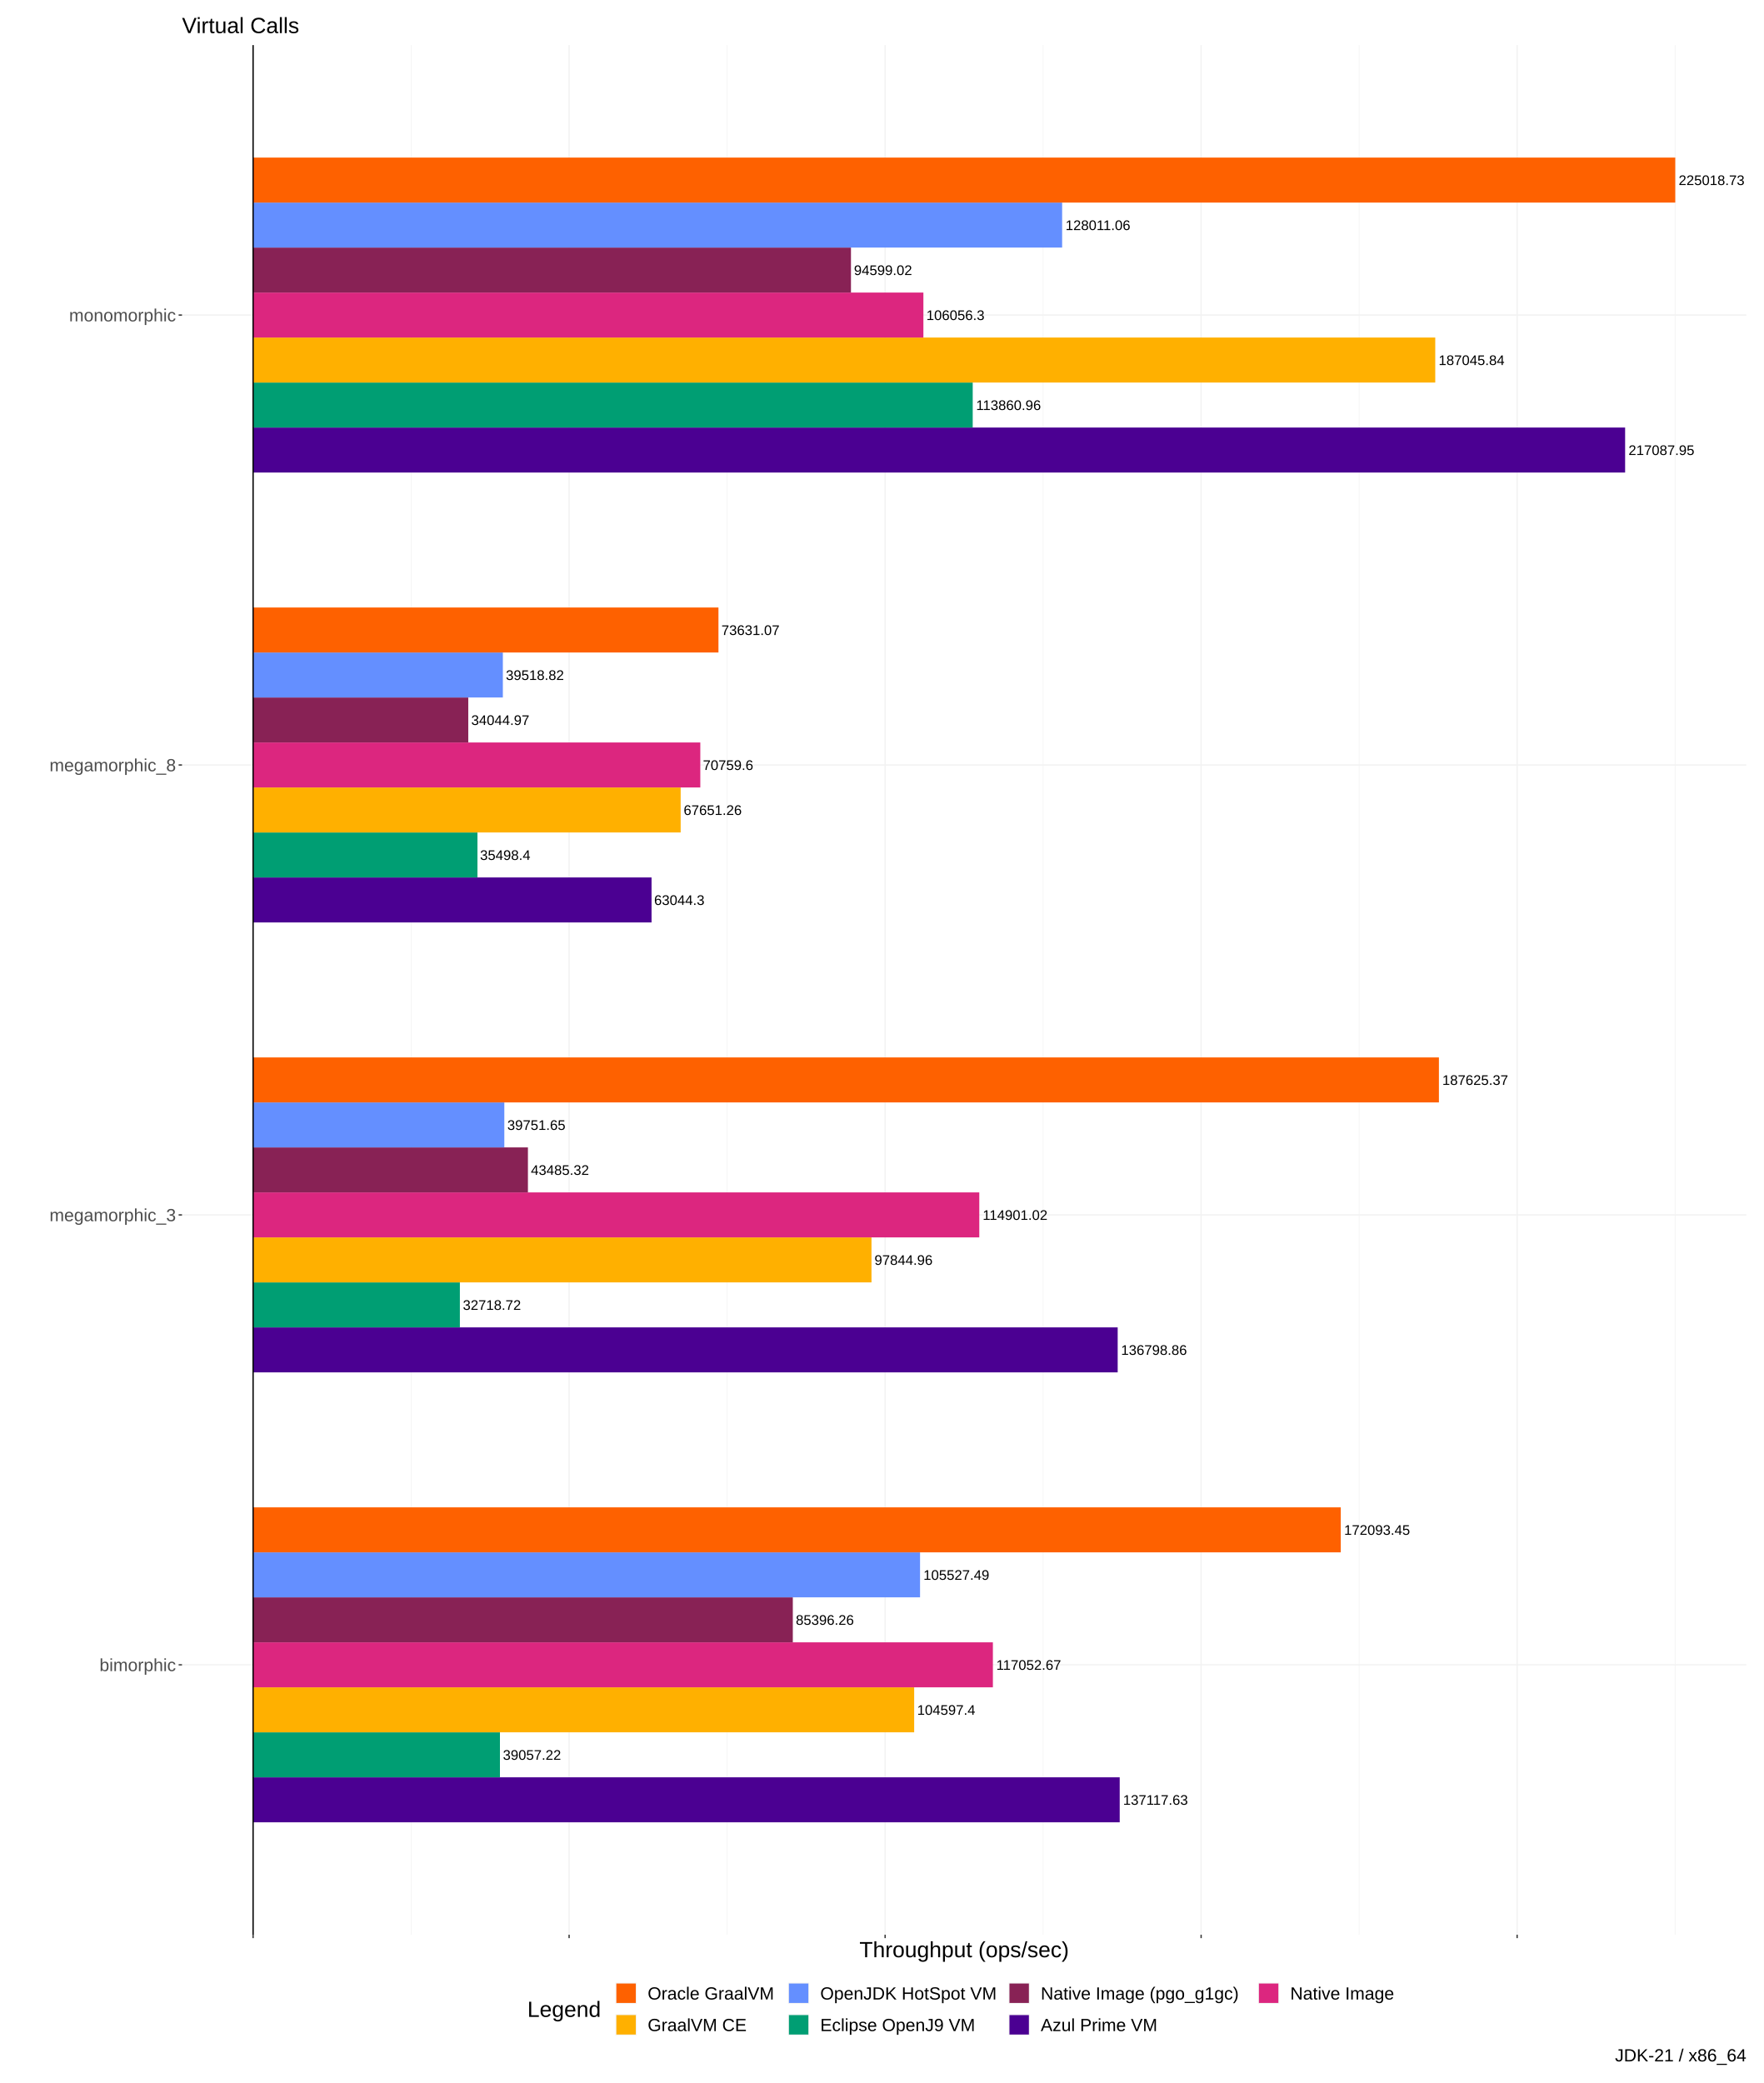
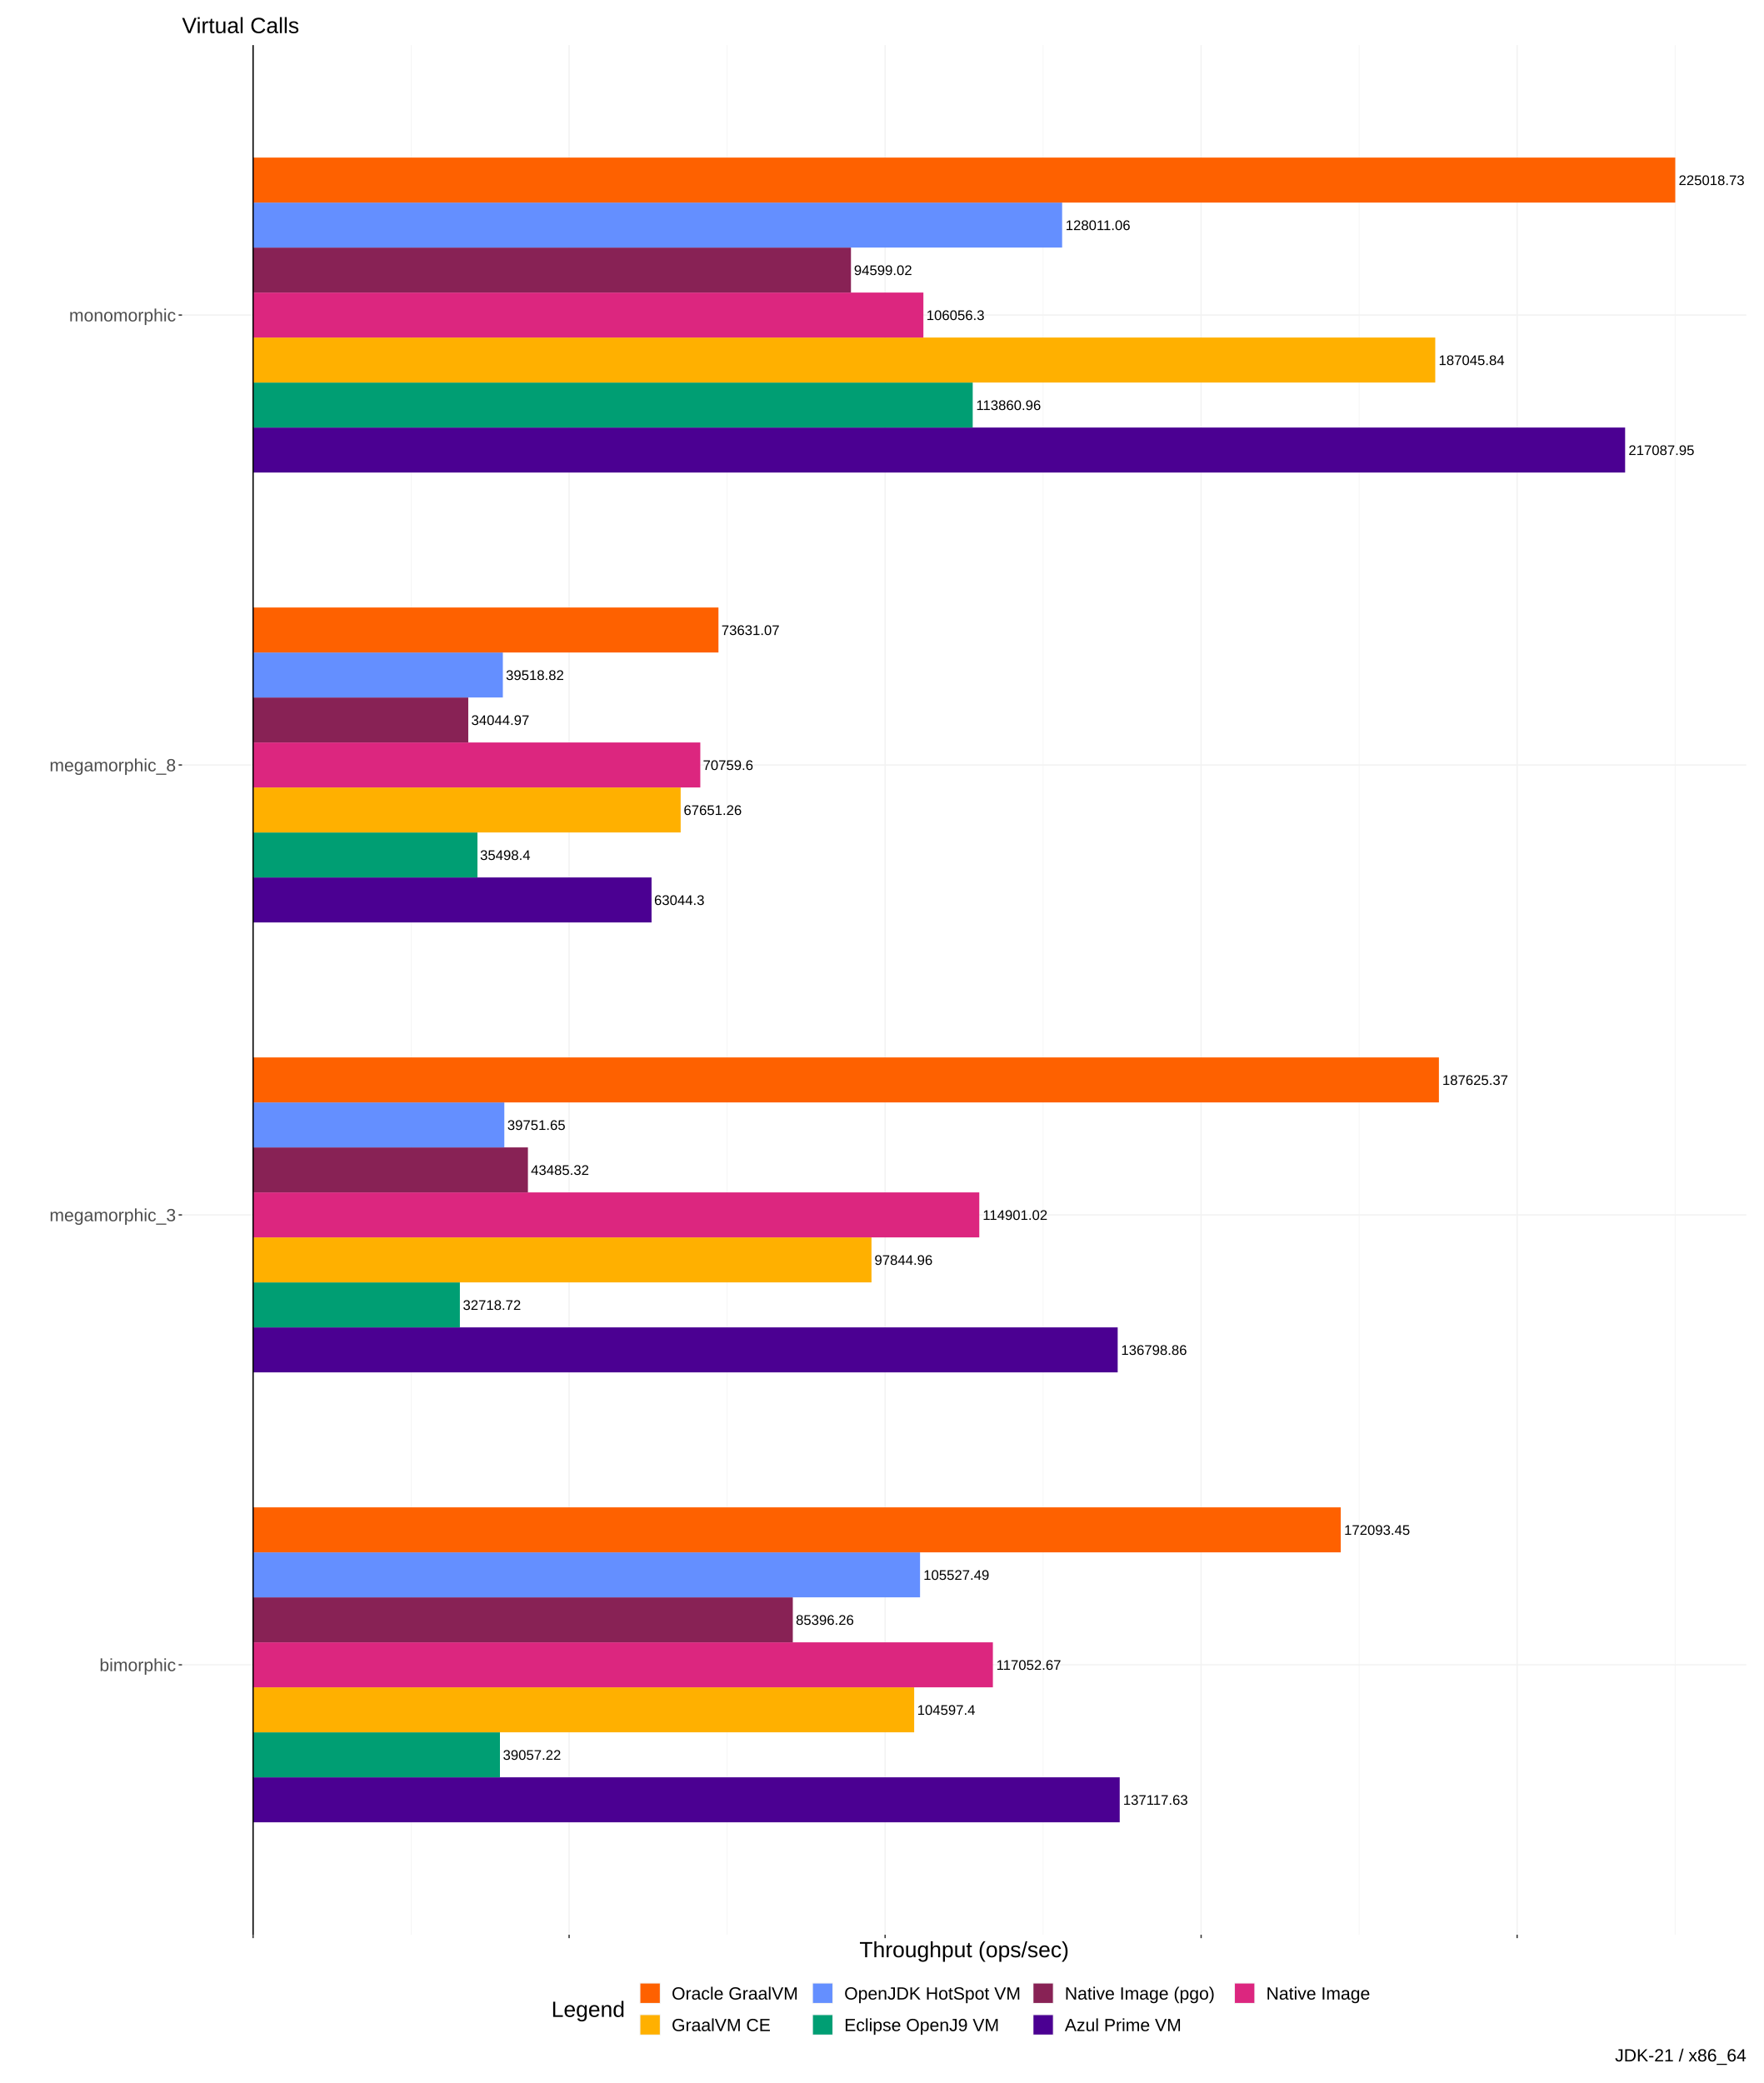
<svg xmlns="http://www.w3.org/2000/svg" class="svglite" width="1440.00pt" height="1700.79pt" viewBox="0 0 1440.00 1700.79">
  <defs>
    <style type="text/css">
    .svglite line, .svglite polyline, .svglite polygon, .svglite path, .svglite rect, .svglite circle {
      fill: none;
      stroke: #000000;
      stroke-linecap: round;
      stroke-linejoin: round;
      stroke-miterlimit: 10.00;
    }
    .svglite text {
      white-space: pre;
    }
  </style>
  </defs>
  <rect width="100%" height="100%" style="stroke: none; fill: #FFFFFF;" />
  <defs>
    <clipPath id="cpMC4wMHwxNDQwLjAwfDAuMDB8MTcwMC43OQ==">
      <rect x="0.00" y="0.00" width="1440.00" height="1700.79" />
    </clipPath>
  </defs>
  <g clip-path="url(#cpMC4wMHwxNDQwLjAwfDAuMDB8MTcwMC43OQ==)">
    <rect x="0.00" y="0.00" width="1440.00" height="1700.79" style="stroke-width: 1.07; stroke: #FFFFFF; fill: #FFFFFF;" />
    <rect x="148.59" y="36.82" width="1277.24" height="1542.94" style="stroke-width: 1.07; stroke: none;" />
    <polyline points="335.65,1579.76 335.65,36.82 " style="stroke-width: 0.53; stroke: #F2F2F2; stroke-linecap: butt;" />
    <polyline points="593.65,1579.76 593.65,36.82 " style="stroke-width: 0.53; stroke: #F2F2F2; stroke-linecap: butt;" />
    <polyline points="851.66,1579.76 851.66,36.82 " style="stroke-width: 0.53; stroke: #F2F2F2; stroke-linecap: butt;" />
    <polyline points="1109.67,1579.76 1109.67,36.82 " style="stroke-width: 0.53; stroke: #F2F2F2; stroke-linecap: butt;" />
    <polyline points="1367.67,1579.76 1367.67,36.82 " style="stroke-width: 0.53; stroke: #F2F2F2; stroke-linecap: butt;" />
    <polyline points="148.59,1359.34 1425.83,1359.34 " style="stroke-width: 1.07; stroke: #F2F2F2; stroke-linecap: butt;" />
    <polyline points="148.59,991.98 1425.83,991.98 " style="stroke-width: 1.07; stroke: #F2F2F2; stroke-linecap: butt;" />
    <polyline points="148.59,624.61 1425.83,624.61 " style="stroke-width: 1.07; stroke: #F2F2F2; stroke-linecap: butt;" />
    <polyline points="148.59,257.24 1425.83,257.24 " style="stroke-width: 1.07; stroke: #F2F2F2; stroke-linecap: butt;" />
    <polyline points="206.64,1579.76 206.64,36.82 " style="stroke-width: 1.07; stroke: #F2F2F2; stroke-linecap: butt;" />
    <polyline points="464.65,1579.76 464.65,36.82 " style="stroke-width: 1.07; stroke: #F2F2F2; stroke-linecap: butt;" />
    <polyline points="722.66,1579.76 722.66,36.82 " style="stroke-width: 1.07; stroke: #F2F2F2; stroke-linecap: butt;" />
    <polyline points="980.66,1579.76 980.66,36.82 " style="stroke-width: 1.07; stroke: #F2F2F2; stroke-linecap: butt;" />
    <polyline points="1238.67,1579.76 1238.67,36.82 " style="stroke-width: 1.07; stroke: #F2F2F2; stroke-linecap: butt;" />
    <rect x="206.64" y="1083.82" width="705.90" height="36.74" style="stroke-width: 1.07; stroke: none; stroke-linecap: butt; stroke-linejoin: miter; fill: #4B0092;" />
    <rect x="206.64" y="716.45" width="325.32" height="36.74" style="stroke-width: 1.07; stroke: none; stroke-linecap: butt; stroke-linejoin: miter; fill: #4B0092;" />
    <rect x="206.64" y="349.09" width="1120.20" height="36.74" style="stroke-width: 1.07; stroke: none; stroke-linecap: butt; stroke-linejoin: miter; fill: #4B0092;" />
    <rect x="206.64" y="1451.19" width="707.55" height="36.74" style="stroke-width: 1.07; stroke: none; stroke-linecap: butt; stroke-linejoin: miter; fill: #4B0092;" />
    <rect x="206.64" y="1047.08" width="168.83" height="36.74" style="stroke-width: 1.07; stroke: none; stroke-linecap: butt; stroke-linejoin: miter; fill: #009E73;" />
    <rect x="206.64" y="312.35" width="587.54" height="36.74" style="stroke-width: 1.07; stroke: none; stroke-linecap: butt; stroke-linejoin: miter; fill: #009E73;" />
    <rect x="206.64" y="1414.45" width="201.54" height="36.74" style="stroke-width: 1.07; stroke: none; stroke-linecap: butt; stroke-linejoin: miter; fill: #009E73;" />
    <rect x="206.64" y="679.72" width="183.18" height="36.74" style="stroke-width: 1.07; stroke: none; stroke-linecap: butt; stroke-linejoin: miter; fill: #009E73;" />
    <rect x="206.64" y="1010.35" width="504.89" height="36.74" style="stroke-width: 1.07; stroke: none; stroke-linecap: butt; stroke-linejoin: miter; fill: #FFB000;" />
    <rect x="206.64" y="642.98" width="349.09" height="36.74" style="stroke-width: 1.07; stroke: none; stroke-linecap: butt; stroke-linejoin: miter; fill: #FFB000;" />
    <rect x="206.64" y="275.61" width="965.18" height="36.74" style="stroke-width: 1.07; stroke: none; stroke-linecap: butt; stroke-linejoin: miter; fill: #FFB000;" />
    <rect x="206.64" y="1377.71" width="539.74" height="36.74" style="stroke-width: 1.07; stroke: none; stroke-linecap: butt; stroke-linejoin: miter; fill: #FFB000;" />
    <rect x="206.64" y="1340.98" width="604.01" height="36.74" style="stroke-width: 1.07; stroke: none; stroke-linecap: butt; stroke-linejoin: miter; fill: #DC267F;" />
    <rect x="206.64" y="606.24" width="365.13" height="36.74" style="stroke-width: 1.07; stroke: none; stroke-linecap: butt; stroke-linejoin: miter; fill: #DC267F;" />
    <rect x="206.64" y="238.88" width="547.27" height="36.74" style="stroke-width: 1.07; stroke: none; stroke-linecap: butt; stroke-linejoin: miter; fill: #DC267F;" />
    <rect x="206.64" y="973.61" width="592.91" height="36.74" style="stroke-width: 1.07; stroke: none; stroke-linecap: butt; stroke-linejoin: miter; fill: #DC267F;" />
    <rect x="206.64" y="569.51" width="175.68" height="36.74" style="stroke-width: 1.07; stroke: none; stroke-linecap: butt; stroke-linejoin: miter; fill: #882255;" />
    <rect x="206.64" y="1304.24" width="440.66" height="36.74" style="stroke-width: 1.07; stroke: none; stroke-linecap: butt; stroke-linejoin: miter; fill: #882255;" />
+     <rect x="206.64" y="936.87" width="224.39" height="36.74" style="stroke-width: 1.07; stroke: none; stroke-linecap: butt; stroke-linejoin: miter; fill: #882255;" />
    <rect x="206.64" y="202.14" width="488.14" height="36.74" style="stroke-width: 1.07; stroke: none; stroke-linecap: butt; stroke-linejoin: miter; fill: #882255;" />
-     <rect x="206.64" y="936.87" width="224.39" height="36.74" style="stroke-width: 1.07; stroke: none; stroke-linecap: butt; stroke-linejoin: miter; fill: #882255;" />
    <rect x="206.64" y="532.77" width="203.92" height="36.74" style="stroke-width: 1.07; stroke: none; stroke-linecap: butt; stroke-linejoin: miter; fill: #648FFF;" />
    <rect x="206.64" y="1267.50" width="544.54" height="36.74" style="stroke-width: 1.07; stroke: none; stroke-linecap: butt; stroke-linejoin: miter; fill: #648FFF;" />
    <rect x="206.64" y="900.14" width="205.12" height="36.74" style="stroke-width: 1.07; stroke: none; stroke-linecap: butt; stroke-linejoin: miter; fill: #648FFF;" />
    <rect x="206.64" y="165.40" width="660.55" height="36.74" style="stroke-width: 1.07; stroke: none; stroke-linecap: butt; stroke-linejoin: miter; fill: #648FFF;" />
    <rect x="206.64" y="863.40" width="968.17" height="36.74" style="stroke-width: 1.07; stroke: none; stroke-linecap: butt; stroke-linejoin: miter; fill: #FE6100;" />
    <rect x="206.64" y="496.03" width="379.95" height="36.74" style="stroke-width: 1.07; stroke: none; stroke-linecap: butt; stroke-linejoin: miter; fill: #FE6100;" />
    <rect x="206.64" y="128.67" width="1161.13" height="36.74" style="stroke-width: 1.07; stroke: none; stroke-linecap: butt; stroke-linejoin: miter; fill: #FE6100;" />
    <rect x="206.64" y="1230.77" width="888.03" height="36.74" style="stroke-width: 1.07; stroke: none; stroke-linecap: butt; stroke-linejoin: miter; fill: #FE6100;" />
    <text x="915.30" y="1106.25" style="font-size: 11.38px; font-family: &quot;Liberation Sans&quot;;" textLength="55.12px" lengthAdjust="spacingAndGlyphs">136798.86</text>
    <text x="534.06" y="738.89" style="font-size: 11.38px; font-family: &quot;Liberation Sans&quot;;" textLength="42.10px" lengthAdjust="spacingAndGlyphs">63044.3</text>
    <text x="1329.60" y="371.52" style="font-size: 11.38px; font-family: &quot;Liberation Sans&quot;;" textLength="55.12px" lengthAdjust="spacingAndGlyphs">217087.95</text>
    <text x="916.94" y="1473.62" style="font-size: 11.38px; font-family: &quot;Liberation Sans&quot;;" textLength="55.12px" lengthAdjust="spacingAndGlyphs">137117.63</text>
    <text x="377.91" y="1069.52" style="font-size: 11.38px; font-family: &quot;Liberation Sans&quot;;" textLength="48.61px" lengthAdjust="spacingAndGlyphs">32718.72</text>
    <text x="796.94" y="334.78" style="font-size: 11.38px; font-family: &quot;Liberation Sans&quot;;" textLength="55.12px" lengthAdjust="spacingAndGlyphs">113860.96</text>
    <text x="410.61" y="1436.88" style="font-size: 11.38px; font-family: &quot;Liberation Sans&quot;;" textLength="48.61px" lengthAdjust="spacingAndGlyphs">39057.22</text>
    <text x="391.92" y="702.15" style="font-size: 11.38px; font-family: &quot;Liberation Sans&quot;;" textLength="42.10px" lengthAdjust="spacingAndGlyphs">35498.4</text>
    <text x="713.97" y="1032.78" style="font-size: 11.38px; font-family: &quot;Liberation Sans&quot;;" textLength="48.61px" lengthAdjust="spacingAndGlyphs">97844.96</text>
    <text x="558.16" y="665.41" style="font-size: 11.38px; font-family: &quot;Liberation Sans&quot;;" textLength="48.61px" lengthAdjust="spacingAndGlyphs">67651.26</text>
    <text x="1174.58" y="298.05" style="font-size: 11.38px; font-family: &quot;Liberation Sans&quot;;" textLength="55.12px" lengthAdjust="spacingAndGlyphs">187045.84</text>
    <text x="748.81" y="1400.15" style="font-size: 11.38px; font-family: &quot;Liberation Sans&quot;;" textLength="48.61px" lengthAdjust="spacingAndGlyphs">104597.4</text>
    <text x="813.41" y="1363.41" style="font-size: 11.38px; font-family: &quot;Liberation Sans&quot;;" textLength="55.12px" lengthAdjust="spacingAndGlyphs">117052.67</text>
    <text x="573.88" y="628.68" style="font-size: 11.38px; font-family: &quot;Liberation Sans&quot;;" textLength="42.10px" lengthAdjust="spacingAndGlyphs">70759.6</text>
    <text x="756.34" y="261.31" style="font-size: 11.38px; font-family: &quot;Liberation Sans&quot;;" textLength="48.61px" lengthAdjust="spacingAndGlyphs">106056.3</text>
    <text x="802.30" y="996.04" style="font-size: 11.38px; font-family: &quot;Liberation Sans&quot;;" textLength="55.12px" lengthAdjust="spacingAndGlyphs">114901.02</text>
    <text x="384.75" y="591.94" style="font-size: 11.38px; font-family: &quot;Liberation Sans&quot;;" textLength="48.61px" lengthAdjust="spacingAndGlyphs">34044.97</text>
    <text x="649.73" y="1326.67" style="font-size: 11.38px; font-family: &quot;Liberation Sans&quot;;" textLength="48.61px" lengthAdjust="spacingAndGlyphs">85396.26</text>
+     <text x="433.46" y="959.31" style="font-size: 11.38px; font-family: &quot;Liberation Sans&quot;;" textLength="48.61px" lengthAdjust="spacingAndGlyphs">43485.32</text>
    <text x="697.22" y="224.57" style="font-size: 11.38px; font-family: &quot;Liberation Sans&quot;;" textLength="48.61px" lengthAdjust="spacingAndGlyphs">94599.02</text>
-     <text x="433.46" y="959.31" style="font-size: 11.38px; font-family: &quot;Liberation Sans&quot;;" textLength="48.61px" lengthAdjust="spacingAndGlyphs">43485.32</text>
    <text x="413.00" y="555.20" style="font-size: 11.38px; font-family: &quot;Liberation Sans&quot;;" textLength="48.61px" lengthAdjust="spacingAndGlyphs">39518.82</text>
    <text x="753.93" y="1289.94" style="font-size: 11.38px; font-family: &quot;Liberation Sans&quot;;" textLength="55.12px" lengthAdjust="spacingAndGlyphs">105527.49</text>
    <text x="414.20" y="922.57" style="font-size: 11.38px; font-family: &quot;Liberation Sans&quot;;" textLength="48.61px" lengthAdjust="spacingAndGlyphs">39751.65</text>
    <text x="869.95" y="187.84" style="font-size: 11.38px; font-family: &quot;Liberation Sans&quot;;" textLength="55.12px" lengthAdjust="spacingAndGlyphs">128011.06</text>
    <text x="1177.57" y="885.83" style="font-size: 11.38px; font-family: &quot;Liberation Sans&quot;;" textLength="55.12px" lengthAdjust="spacingAndGlyphs">187625.37</text>
    <text x="589.02" y="518.47" style="font-size: 11.38px; font-family: &quot;Liberation Sans&quot;;" textLength="48.61px" lengthAdjust="spacingAndGlyphs">73631.07</text>
    <text x="1370.53" y="151.10" style="font-size: 11.38px; font-family: &quot;Liberation Sans&quot;;" textLength="55.12px" lengthAdjust="spacingAndGlyphs">225018.73</text>
    <text x="1097.42" y="1253.20" style="font-size: 11.38px; font-family: &quot;Liberation Sans&quot;;" textLength="55.12px" lengthAdjust="spacingAndGlyphs">172093.45</text>
    <line x1="206.64" y1="1579.76" x2="206.64" y2="36.82" style="stroke-width: 1.07; stroke-linecap: butt;" />
    <text x="143.65" y="1364.48" text-anchor="end" style="font-size: 14.40px;fill: #4D4D4D; font-family: &quot;Liberation Sans&quot;;" textLength="69.03px" lengthAdjust="spacingAndGlyphs">bimorphic</text>
    <text x="143.65" y="997.12" text-anchor="end" style="font-size: 14.40px;fill: #4D4D4D; font-family: &quot;Liberation Sans&quot;;" textLength="109.57px" lengthAdjust="spacingAndGlyphs">megamorphic_3</text>
    <text x="143.65" y="629.75" text-anchor="end" style="font-size: 14.40px;fill: #4D4D4D; font-family: &quot;Liberation Sans&quot;;" textLength="109.57px" lengthAdjust="spacingAndGlyphs">megamorphic_8</text>
    <text x="143.65" y="262.39" text-anchor="end" style="font-size: 14.40px;fill: #4D4D4D; font-family: &quot;Liberation Sans&quot;;" textLength="96.22px" lengthAdjust="spacingAndGlyphs">monomorphic</text>
    <polyline points="145.85,1359.34 148.59,1359.34 " style="stroke-width: 1.07; stroke: #333333; stroke-linecap: butt;" />
    <polyline points="145.85,991.98 148.59,991.98 " style="stroke-width: 1.07; stroke: #333333; stroke-linecap: butt;" />
    <polyline points="145.85,624.61 148.59,624.61 " style="stroke-width: 1.07; stroke: #333333; stroke-linecap: butt;" />
    <polyline points="145.85,257.24 148.59,257.24 " style="stroke-width: 1.07; stroke: #333333; stroke-linecap: butt;" />
    <polyline points="206.64,1582.50 206.64,1579.76 " style="stroke-width: 1.07; stroke: #333333; stroke-linecap: butt;" />
    <polyline points="464.65,1582.50 464.65,1579.76 " style="stroke-width: 1.07; stroke: #333333; stroke-linecap: butt;" />
    <polyline points="722.66,1582.50 722.66,1579.76 " style="stroke-width: 1.07; stroke: #333333; stroke-linecap: butt;" />
    <polyline points="980.66,1582.50 980.66,1579.76 " style="stroke-width: 1.07; stroke: #333333; stroke-linecap: butt;" />
    <polyline points="1238.67,1582.50 1238.67,1579.76 " style="stroke-width: 1.07; stroke: #333333; stroke-linecap: butt;" />
    <text x="787.21" y="1598.10" text-anchor="middle" style="font-size: 18.00px; font-family: &quot;Liberation Sans&quot;;" textLength="181.67px" lengthAdjust="spacingAndGlyphs">Throughput (ops/sec)</text>
-     <rect x="425.08" y="1613.37" width="724.26" height="54.02" style="stroke-width: 1.07; stroke: none; fill: #FFFFFF;" />
-     <text x="430.56" y="1646.81" style="font-size: 18.00px; font-family: &quot;Liberation Sans&quot;;" textLength="63.01px" lengthAdjust="spacingAndGlyphs">Legend</text>
-     <rect x="502.53" y="1618.85" width="17.28" height="17.28" style="stroke-width: 1.07; stroke: none; fill: #F2F2F2;" />
-     <rect x="503.24" y="1619.56" width="15.86" height="15.86" style="stroke-width: 1.07; stroke: none; stroke-linecap: butt; stroke-linejoin: miter; fill: #FE6100;" />
-     <rect x="643.43" y="1618.85" width="17.28" height="17.28" style="stroke-width: 1.07; stroke: none; fill: #F2F2F2;" />
-     <rect x="644.14" y="1619.56" width="15.86" height="15.86" style="stroke-width: 1.07; stroke: none; stroke-linecap: butt; stroke-linejoin: miter; fill: #648FFF;" />
-     <rect x="823.47" y="1618.85" width="17.28" height="17.28" style="stroke-width: 1.07; stroke: none; fill: #F2F2F2;" />
-     <rect x="824.18" y="1619.56" width="15.86" height="15.86" style="stroke-width: 1.07; stroke: none; stroke-linecap: butt; stroke-linejoin: miter; fill: #882255;" />
-     <rect x="1027.15" y="1618.85" width="17.28" height="17.28" style="stroke-width: 1.07; stroke: none; fill: #F2F2F2;" />
-     <rect x="1027.86" y="1619.56" width="15.86" height="15.86" style="stroke-width: 1.07; stroke: none; stroke-linecap: butt; stroke-linejoin: miter; fill: #DC267F;" />
-     <rect x="502.53" y="1644.64" width="17.28" height="17.28" style="stroke-width: 1.07; stroke: none; fill: #F2F2F2;" />
-     <rect x="503.24" y="1645.35" width="15.86" height="15.86" style="stroke-width: 1.07; stroke: none; stroke-linecap: butt; stroke-linejoin: miter; fill: #FFB000;" />
-     <rect x="643.43" y="1644.64" width="17.28" height="17.28" style="stroke-width: 1.07; stroke: none; fill: #F2F2F2;" />
-     <rect x="644.14" y="1645.35" width="15.86" height="15.86" style="stroke-width: 1.07; stroke: none; stroke-linecap: butt; stroke-linejoin: miter; fill: #009E73;" />
-     <rect x="823.47" y="1644.64" width="17.28" height="17.28" style="stroke-width: 1.07; stroke: none; fill: #F2F2F2;" />
-     <rect x="824.18" y="1645.35" width="15.86" height="15.86" style="stroke-width: 1.07; stroke: none; stroke-linecap: butt; stroke-linejoin: miter; fill: #4B0092;" />
-     <text x="528.78" y="1632.63" style="font-size: 14.40px; font-family: &quot;Liberation Sans&quot;;" textLength="105.69px" lengthAdjust="spacingAndGlyphs">Oracle GraalVM</text>
-     <text x="669.68" y="1632.63" style="font-size: 14.40px; font-family: &quot;Liberation Sans&quot;;" textLength="144.83px" lengthAdjust="spacingAndGlyphs">OpenJDK HotSpot VM</text>
-     <text x="849.72" y="1632.63" style="font-size: 14.40px; font-family: &quot;Liberation Sans&quot;;" textLength="168.47px" lengthAdjust="spacingAndGlyphs">Native Image (pgo_g1gc)</text>
-     <text x="1053.40" y="1632.63" style="font-size: 14.40px; font-family: &quot;Liberation Sans&quot;;" textLength="90.46px" lengthAdjust="spacingAndGlyphs">Native Image</text>
-     <text x="528.78" y="1658.42" style="font-size: 14.40px; font-family: &quot;Liberation Sans&quot;;" textLength="78.80px" lengthAdjust="spacingAndGlyphs">GraalVM CE</text>
-     <text x="669.68" y="1658.42" style="font-size: 14.40px; font-family: &quot;Liberation Sans&quot;;" textLength="124.62px" lengthAdjust="spacingAndGlyphs">Eclipse OpenJ9 VM</text>
-     <text x="849.72" y="1658.42" style="font-size: 14.40px; font-family: &quot;Liberation Sans&quot;;" textLength="97.67px" lengthAdjust="spacingAndGlyphs">Azul Prime VM</text>
+     <rect x="444.69" y="1613.37" width="685.04" height="54.02" style="stroke-width: 1.07; stroke: none; fill: #FFFFFF;" />
+     <text x="450.16" y="1646.81" style="font-size: 18.00px; font-family: &quot;Liberation Sans&quot;;" textLength="63.01px" lengthAdjust="spacingAndGlyphs">Legend</text>
+     <rect x="522.14" y="1618.85" width="17.28" height="17.28" style="stroke-width: 1.07; stroke: none; fill: #F2F2F2;" />
+     <rect x="522.85" y="1619.56" width="15.86" height="15.86" style="stroke-width: 1.07; stroke: none; stroke-linecap: butt; stroke-linejoin: miter; fill: #FE6100;" />
+     <rect x="663.04" y="1618.85" width="17.28" height="17.28" style="stroke-width: 1.07; stroke: none; fill: #F2F2F2;" />
+     <rect x="663.75" y="1619.56" width="15.86" height="15.86" style="stroke-width: 1.07; stroke: none; stroke-linecap: butt; stroke-linejoin: miter; fill: #648FFF;" />
+     <rect x="843.08" y="1618.85" width="17.28" height="17.28" style="stroke-width: 1.07; stroke: none; fill: #F2F2F2;" />
+     <rect x="843.79" y="1619.56" width="15.86" height="15.86" style="stroke-width: 1.07; stroke: none; stroke-linecap: butt; stroke-linejoin: miter; fill: #882255;" />
+     <rect x="1007.54" y="1618.85" width="17.28" height="17.28" style="stroke-width: 1.07; stroke: none; fill: #F2F2F2;" />
+     <rect x="1008.25" y="1619.56" width="15.86" height="15.86" style="stroke-width: 1.07; stroke: none; stroke-linecap: butt; stroke-linejoin: miter; fill: #DC267F;" />
+     <rect x="522.14" y="1644.64" width="17.28" height="17.28" style="stroke-width: 1.07; stroke: none; fill: #F2F2F2;" />
+     <rect x="522.85" y="1645.35" width="15.86" height="15.86" style="stroke-width: 1.07; stroke: none; stroke-linecap: butt; stroke-linejoin: miter; fill: #FFB000;" />
+     <rect x="663.04" y="1644.64" width="17.28" height="17.28" style="stroke-width: 1.07; stroke: none; fill: #F2F2F2;" />
+     <rect x="663.75" y="1645.35" width="15.86" height="15.86" style="stroke-width: 1.07; stroke: none; stroke-linecap: butt; stroke-linejoin: miter; fill: #009E73;" />
+     <rect x="843.08" y="1644.64" width="17.28" height="17.28" style="stroke-width: 1.07; stroke: none; fill: #F2F2F2;" />
+     <rect x="843.79" y="1645.35" width="15.86" height="15.86" style="stroke-width: 1.07; stroke: none; stroke-linecap: butt; stroke-linejoin: miter; fill: #4B0092;" />
+     <text x="548.38" y="1632.63" style="font-size: 14.40px; font-family: &quot;Liberation Sans&quot;;" textLength="105.69px" lengthAdjust="spacingAndGlyphs">Oracle GraalVM</text>
+     <text x="689.29" y="1632.63" style="font-size: 14.40px; font-family: &quot;Liberation Sans&quot;;" textLength="144.83px" lengthAdjust="spacingAndGlyphs">OpenJDK HotSpot VM</text>
+     <text x="869.33" y="1632.63" style="font-size: 14.40px; font-family: &quot;Liberation Sans&quot;;" textLength="129.25px" lengthAdjust="spacingAndGlyphs">Native Image (pgo)</text>
+     <text x="1033.79" y="1632.63" style="font-size: 14.40px; font-family: &quot;Liberation Sans&quot;;" textLength="90.46px" lengthAdjust="spacingAndGlyphs">Native Image</text>
+     <text x="548.38" y="1658.42" style="font-size: 14.40px; font-family: &quot;Liberation Sans&quot;;" textLength="78.80px" lengthAdjust="spacingAndGlyphs">GraalVM CE</text>
+     <text x="689.29" y="1658.42" style="font-size: 14.40px; font-family: &quot;Liberation Sans&quot;;" textLength="124.62px" lengthAdjust="spacingAndGlyphs">Eclipse OpenJ9 VM</text>
+     <text x="869.33" y="1658.42" style="font-size: 14.40px; font-family: &quot;Liberation Sans&quot;;" textLength="97.67px" lengthAdjust="spacingAndGlyphs">Azul Prime VM</text>
    <text x="148.59" y="27.03" style="font-size: 18.00px; font-family: &quot;Liberation Sans&quot;;" textLength="99.32px" lengthAdjust="spacingAndGlyphs">Virtual Calls</text>
    <text x="1425.83" y="1683.16" text-anchor="end" style="font-size: 14.40px; font-family: &quot;Liberation Sans&quot;;" textLength="104.20px" lengthAdjust="spacingAndGlyphs">JDK-21 / x86_64</text>
  </g>
</svg>
